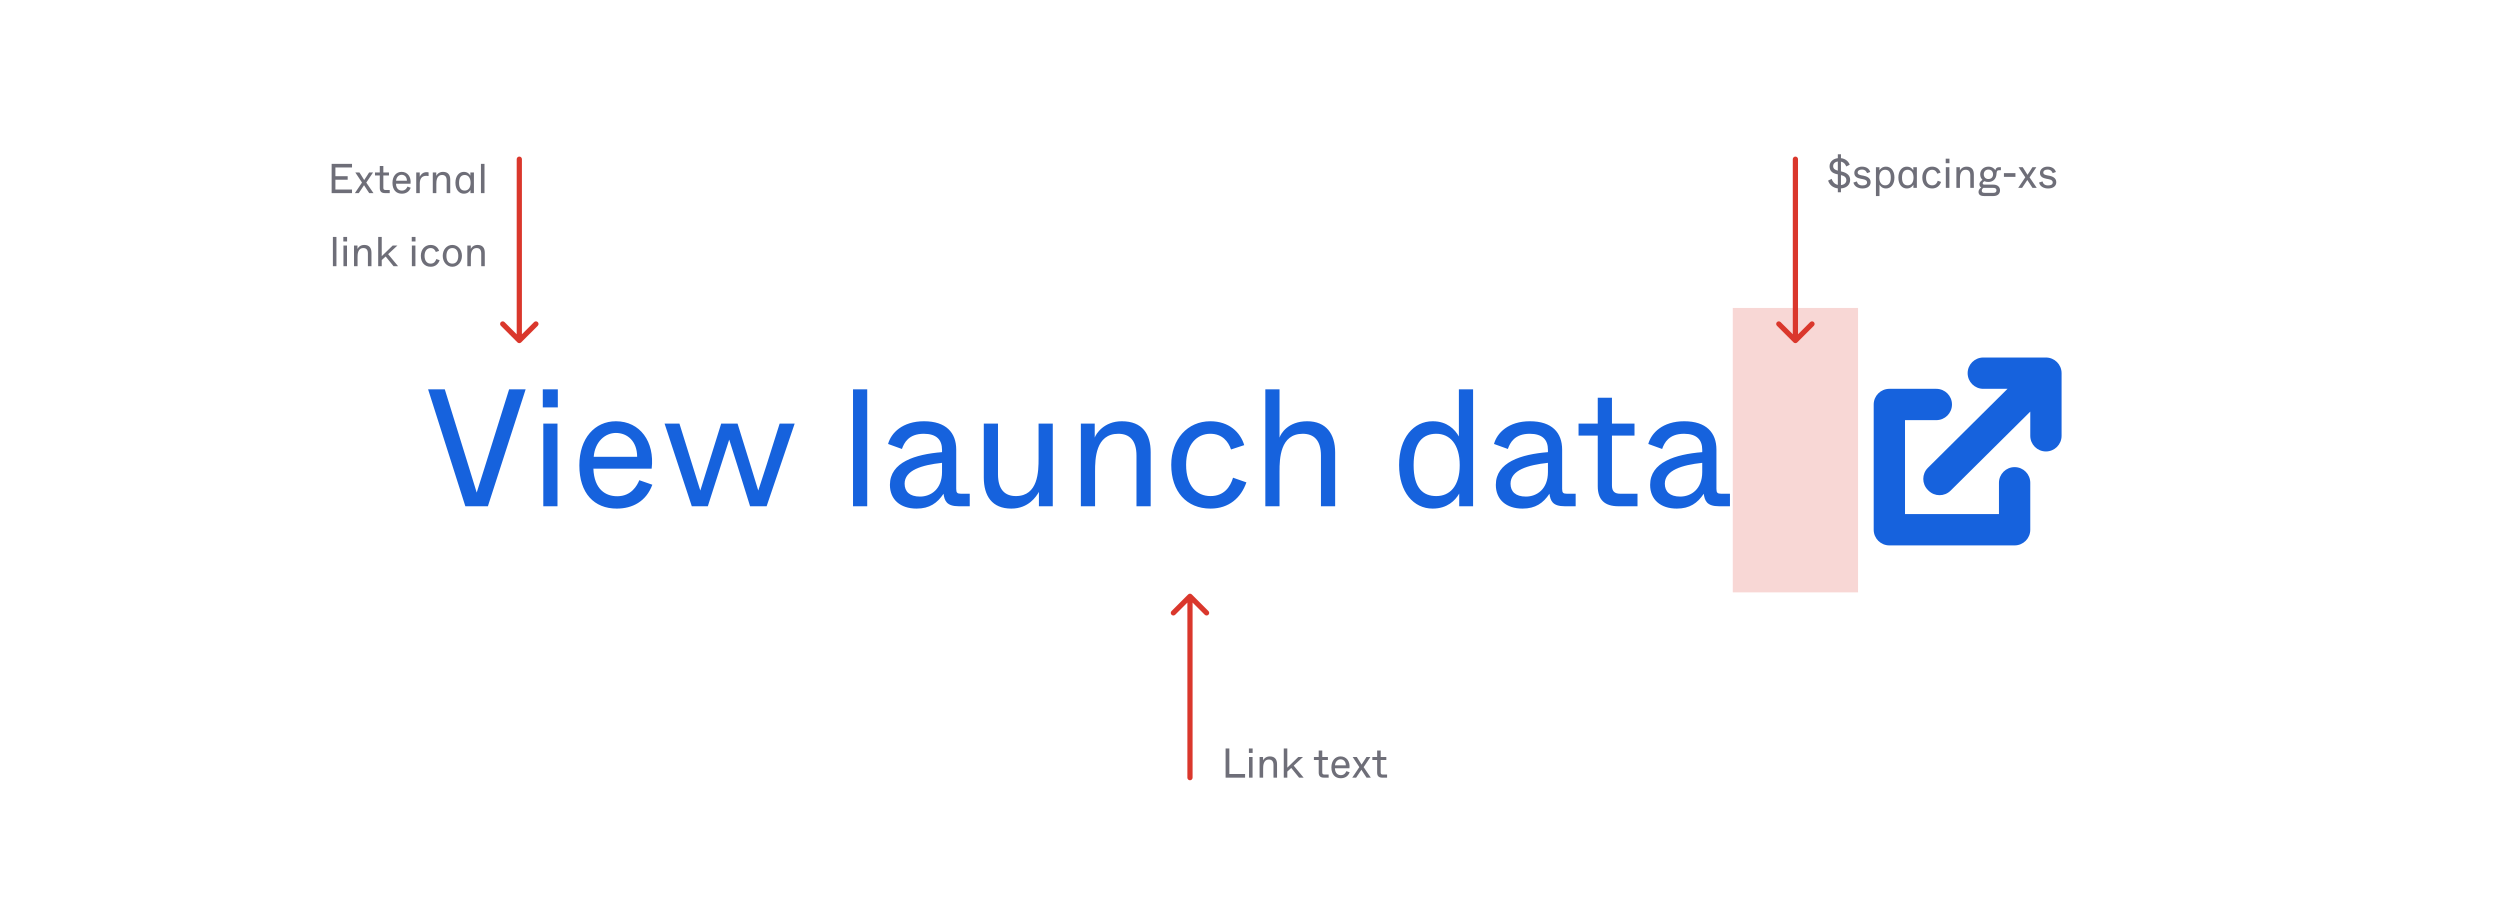
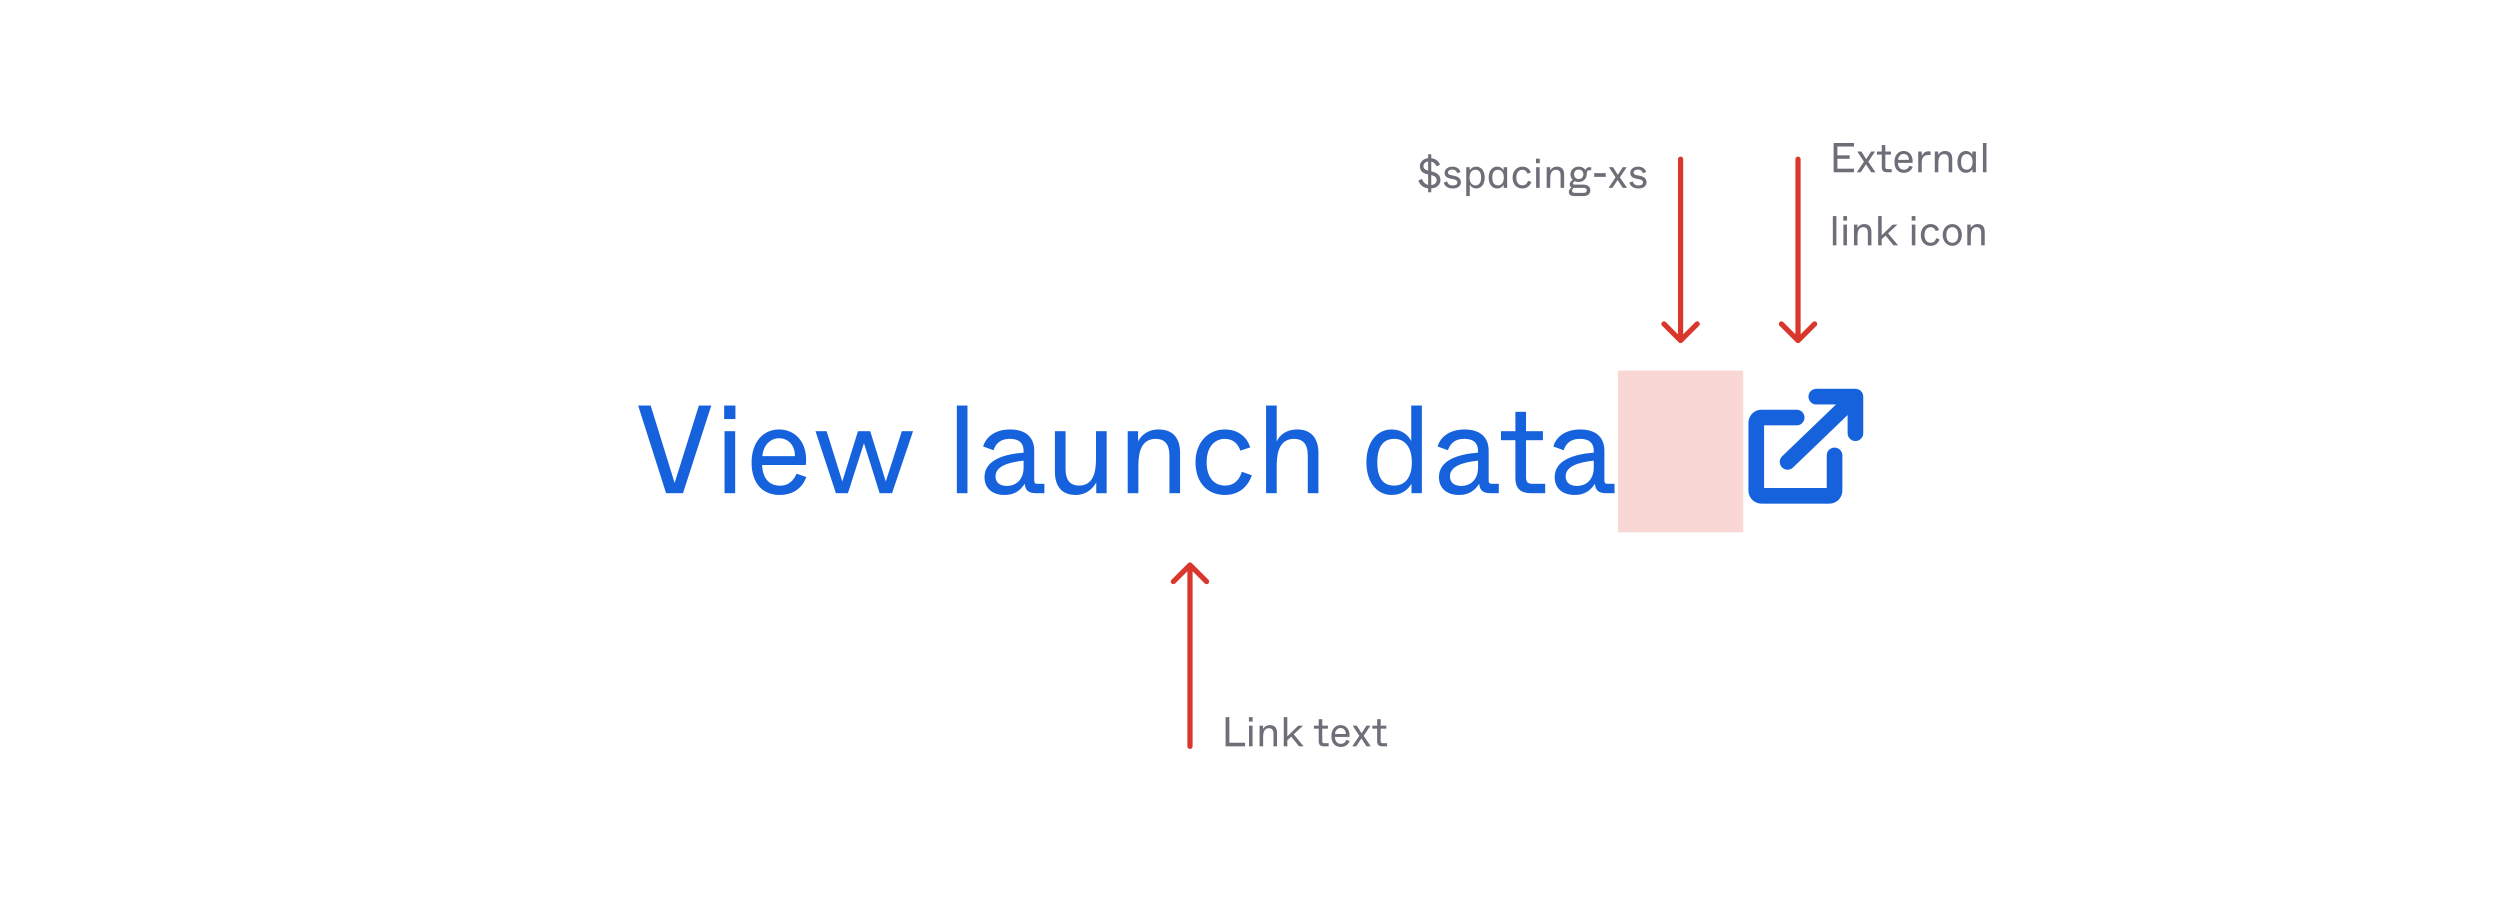
<svg xmlns="http://www.w3.org/2000/svg" width="958" height="346" viewBox="0 0 958 346" fill="none">
-   <path d="M178.32 194H186.96L201.424 149.2H195.088L185.488 179.856L182.672 188.752L179.92 179.792L170.448 149.2H164.048L178.32 194ZM207.997 156.112H213.757V149.2H207.997V156.112ZM208.189 194H213.629V162.32H208.189V194ZM236.344 194.896C242.296 194.896 247.608 192.208 249.976 185.744L244.984 184.016C244.152 186.064 241.912 190.16 236.536 190.16C232.12 190.16 227.704 187.6 227.384 179.6H249.72C250.936 169.232 245.24 161.424 236.024 161.424C227.96 161.424 222.008 167.888 222.008 178.32C222.008 189.072 227.704 194.896 236.344 194.896ZM227.512 175.056C227.96 169.296 231.864 165.904 236.024 165.904C240.376 165.904 244.152 169.04 244.152 175.056H227.512ZM265.095 194H271.239L276.231 178.384C278.151 172.368 278.791 170.384 279.431 168.464L282.567 178.384L287.431 194H293.767L304.519 162.32H298.759L293.767 178.128C291.911 183.952 291.079 186.512 290.567 187.984L288.071 179.856L282.631 162.32H276.359L271.431 178.128L268.359 187.984C267.847 186.256 267.207 184.208 265.287 178.128L260.359 162.32H254.663L265.095 194ZM326.876 194H332.316V149.2H326.876V194ZM351.256 194.896C356.184 194.896 359.192 192.784 361.56 189.2C361.944 191.824 362.648 194 367.448 194H371.608V189.2H368.28C366.808 189.2 366.424 188.816 366.424 187.344V172.304C366.424 165.776 362.52 161.424 354.072 161.424C345.816 161.424 341.464 165.904 340.312 170.128L345.624 172.048C346.456 169.68 348.184 166.224 354.008 166.224C358.872 166.224 360.984 168.528 360.984 172.368V173.264C350.68 174.096 341.016 177.104 341.016 185.808C341.016 191.44 344.984 194.896 351.256 194.896ZM352.536 190.288C348.568 190.288 346.648 188.368 346.648 185.36C346.648 180.176 353.24 178.192 360.984 177.36V180.88C360.984 187.472 356.696 190.288 352.536 190.288ZM387.551 194.896C394.143 194.896 397.151 190.224 398.111 188.496V194H403.423V162.32H397.983V175.76C397.983 180.624 397.855 190.096 389.279 190.096C385.119 190.096 382.431 187.664 382.431 181.712V162.32H376.991V182.992C376.991 190.032 380.127 194.896 387.551 194.896ZM414.189 194H419.629V180.56C419.629 175.888 419.821 166.224 428.525 166.224C432.749 166.224 435.501 168.656 435.501 174.608V194H440.941V173.328C440.941 166.288 437.741 161.424 429.869 161.424C423.021 161.424 419.949 166.288 419.501 167.696V162.32H414.189V194ZM463.859 194.896C470.963 194.896 475.571 190.736 477.619 184.848L472.499 183.056C471.475 186.512 469.107 190.096 463.859 190.096C458.611 190.096 454.515 186.256 454.515 178.128C454.515 170.192 458.739 166.224 463.795 166.224C468.403 166.224 470.707 169.232 471.731 172.24L476.787 170.576C475.315 165.648 470.963 161.424 463.795 161.424C455.027 161.424 448.819 168.336 448.819 178.128C448.819 188.368 454.707 194.896 463.859 194.896ZM484.876 194H490.316V180.56C490.316 175.888 490.508 166.224 499.212 166.224C503.436 166.224 506.188 168.656 506.188 174.608V194H511.628V173.328C511.628 166.288 508.172 161.424 500.94 161.424C493.452 161.424 490.764 166.288 490.316 167.696V161.04V149.2H484.876V194ZM548.997 194.896C554.565 194.896 557.637 191.824 559.173 189.136V194H564.485V149.2H559.045V161.04V167.248C557.509 164.56 554.565 161.424 548.997 161.424C541.701 161.424 536.133 167.76 536.133 178.192C536.133 188.624 541.701 194.896 548.997 194.896ZM550.405 190.096C545.349 190.096 541.701 187.088 541.701 178.256C541.701 169.424 545.349 166.224 550.405 166.224C555.589 166.224 559.365 170.256 559.365 178.256C559.365 186.256 555.589 190.096 550.405 190.096ZM583.443 194.896C588.371 194.896 591.379 192.784 593.747 189.2C594.131 191.824 594.835 194 599.635 194H603.795V189.2H600.467C598.995 189.2 598.611 188.816 598.611 187.344V172.304C598.611 165.776 594.707 161.424 586.259 161.424C578.003 161.424 573.651 165.904 572.499 170.128L577.811 172.048C578.643 169.68 580.371 166.224 586.195 166.224C591.059 166.224 593.171 168.528 593.171 172.368V173.264C582.867 174.096 573.203 177.104 573.203 185.808C573.203 191.44 577.171 194.896 583.443 194.896ZM584.723 190.288C580.755 190.288 578.835 188.368 578.835 185.36C578.835 180.176 585.427 178.192 593.171 177.36V180.88C593.171 187.472 588.883 190.288 584.723 190.288ZM620.197 194H627.493V189.2H620.901C618.661 189.2 617.701 188.24 617.701 186V166.928H626.341V162.32H617.701V152.4H612.26V162.32H604.901V166.928H612.26V186.32C612.26 191.568 614.949 194 620.197 194ZM642.568 194.896C647.496 194.896 650.504 192.784 652.872 189.2C653.256 191.824 653.96 194 658.76 194H662.92V189.2H659.592C658.12 189.2 657.736 188.816 657.736 187.344V172.304C657.736 165.776 653.832 161.424 645.384 161.424C637.128 161.424 632.776 165.904 631.624 170.128L636.936 172.048C637.768 169.68 639.496 166.224 645.32 166.224C650.184 166.224 652.296 168.528 652.296 172.368V173.264C641.992 174.096 632.328 177.104 632.328 185.808C632.328 191.44 636.296 194.896 642.568 194.896ZM643.848 190.288C639.88 190.288 637.96 188.368 637.96 185.36C637.96 180.176 644.552 178.192 652.296 177.36V180.88C652.296 187.472 648.008 190.288 643.848 190.288Z" fill="#1662DD" />
-   <path d="M748 155C748 151.686 745.314 149 742 149H724C720.686 149 718 151.686 718 155V203C718 206.314 720.686 209 724 209H772C775.314 209 778 206.314 778 203V185C778 181.686 775.314 179 772 179C768.686 179 766 181.686 766 185V197H730V161H742C745.314 161 748 158.314 748 155Z" fill="#1662DD" />
-   <path d="M769.273 149L760 149C756.686 149 754 146.314 754 143C754 139.686 756.686 137 760 137H784C787.314 137 790 139.686 790 143V167C790 170.314 787.314 173 784 173C780.686 173 778 170.314 778 167V157.727L747.485 188C745.142 190.343 741.343 190.343 739 188L738.758 187.758C736.415 185.415 736.415 181.616 738.758 179.273L769.273 149Z" fill="#1662DD" />
-   <rect opacity="0.2" x="664" y="118" width="48" height="109" fill="#DA372C" />
-   <path d="M687 61C687 60.448 687.448 60 688 60C688.552 60 689 60.448 689 61L687 61ZM688.707 131.207C688.317 131.598 687.683 131.598 687.293 131.207L680.929 124.843C680.538 124.453 680.538 123.819 680.929 123.429C681.319 123.038 681.953 123.038 682.343 123.429L688 129.086L693.657 123.429C694.047 123.038 694.681 123.038 695.071 123.429C695.462 123.819 695.462 124.453 695.071 124.843L688.707 131.207ZM689 61L689 130.5L687 130.5L687 61L689 61Z" fill="#DA372C" />
-   <path d="M704.256 73.68H705.456V72.208C707.728 72.032 708.976 70.72 708.976 68.896C708.976 67.2 707.712 66.24 705.936 65.792L705.456 65.664V61.952C706.752 62.208 707.264 63.2 707.472 63.792L708.8 63.136C708.512 62.192 707.472 60.832 705.456 60.608V59.12H704.256V60.608C702.352 60.832 701.088 62.064 701.088 63.712C701.088 65.568 702.24 66.384 703.888 66.736L704.256 66.816V70.848C703.008 70.576 702.256 69.664 701.888 68.544L700.528 69.2C701.024 70.768 702.288 71.952 704.256 72.192V73.68ZM704.256 65.392C703.008 65.072 702.464 64.592 702.464 63.632C702.464 62.72 703.136 62.032 704.256 61.904V63.968V65.392ZM705.456 70.912V68.848V67.088C706.848 67.408 707.52 68.032 707.52 69.024C707.52 70.064 706.768 70.784 705.456 70.912ZM713.672 72.224C715.672 72.224 716.824 71.28 716.824 69.792C716.824 67.984 714.952 67.504 714.152 67.344L713.24 67.168C712.104 66.944 711.848 66.624 711.848 66.096C711.848 65.52 712.36 64.976 713.464 64.976C714.808 64.976 715.256 65.824 715.448 66.352L716.68 65.904C716.36 64.864 715.432 63.856 713.464 63.856C711.912 63.856 710.568 64.816 710.568 66.24C710.568 67.744 711.72 68.24 713.032 68.496L713.944 68.672C715.096 68.896 715.464 69.312 715.464 69.904C715.464 70.656 714.824 71.056 713.672 71.056C712.424 71.056 711.784 70.464 711.544 69.52L710.232 69.952C710.584 71.472 712.056 72.224 713.672 72.224ZM718.86 75.12H720.22V72.32V70.768C720.604 71.44 721.34 72.224 722.732 72.224C724.556 72.224 725.948 70.64 725.948 68.032C725.948 65.424 724.556 63.856 722.732 63.856C721.34 63.856 720.572 64.624 720.188 65.296V64.08H718.86V75.12ZM722.38 71.024C721.084 71.024 720.14 70.016 720.14 68.016C720.14 66.016 721.084 65.056 722.38 65.056C723.644 65.056 724.556 65.808 724.556 68.016C724.556 70.224 723.644 71.024 722.38 71.024ZM730.671 72.224C732.063 72.224 732.831 71.456 733.215 70.784V72H734.543V64.08H733.183V65.312C732.799 64.64 732.063 63.856 730.671 63.856C728.847 63.856 727.455 65.44 727.455 68.048C727.455 70.656 728.847 72.224 730.671 72.224ZM731.023 71.024C729.759 71.024 728.847 70.272 728.847 68.064C728.847 65.856 729.759 65.056 731.023 65.056C732.319 65.056 733.263 66.064 733.263 68.064C733.263 70.064 732.319 71.024 731.023 71.024ZM740.387 72.224C742.163 72.224 743.315 71.184 743.827 69.712L742.547 69.264C742.291 70.128 741.699 71.024 740.387 71.024C739.075 71.024 738.051 70.064 738.051 68.032C738.051 66.048 739.107 65.056 740.371 65.056C741.523 65.056 742.099 65.808 742.355 66.56L743.619 66.144C743.251 64.912 742.163 63.856 740.371 63.856C738.179 63.856 736.627 65.584 736.627 68.032C736.627 70.592 738.099 72.224 740.387 72.224ZM745.593 62.528H747.033V60.8H745.593V62.528ZM745.641 72H747.001V64.08H745.641V72ZM749.688 72H751.048V68.64C751.048 67.472 751.096 65.056 753.272 65.056C754.328 65.056 755.016 65.664 755.016 67.152V72H756.376V66.832C756.376 65.072 755.576 63.856 753.608 63.856C751.896 63.856 751.128 65.072 751.016 65.424V64.08H749.688V72ZM760.233 75.12H763.929C765.273 75.12 766.409 74.416 766.409 72.944C766.409 71.616 765.417 70.752 763.897 70.752H760.441C759.881 70.752 759.769 70.464 759.769 70.208C759.769 69.92 760.057 69.616 760.489 69.424C760.921 69.68 761.417 69.728 761.961 69.728C763.721 69.728 764.921 68.56 765.049 66.768L765.081 66.336C765.145 65.408 765.417 65.232 766.137 65.232H766.745V64.08H765.897C765.129 64.08 764.761 64.608 764.601 65.216C764.265 64.656 763.433 63.856 761.961 63.856C760.137 63.856 758.809 65.152 758.809 66.8C758.809 67.792 759.241 68.512 759.689 68.912C759.177 69.28 758.521 69.808 758.521 70.592C758.521 71.216 758.777 71.584 759.225 71.856C758.745 72.128 758.169 72.72 758.169 73.52C758.169 74.448 758.713 75.12 760.233 75.12ZM761.961 68.608C760.889 68.608 760.185 67.888 760.185 66.8C760.185 65.712 760.889 64.976 761.961 64.976C763.033 64.976 763.737 65.712 763.737 66.8C763.737 67.888 763.033 68.608 761.961 68.608ZM760.697 73.904C759.865 73.904 759.417 73.728 759.417 73.072C759.417 72.528 759.769 72.176 760.041 72H763.785C764.409 72 765.033 72.128 765.033 72.944C765.033 73.76 764.409 73.904 763.785 73.904H760.697ZM767.901 67.776H772.317V66.336H767.901V67.776ZM773.367 72H774.855L775.863 70.496L776.871 68.976C777.095 69.328 777.271 69.6 777.863 70.496L778.855 72H780.487L777.735 67.968L780.327 64.08H778.823L777.959 65.44C777.351 66.384 777.159 66.672 776.935 66.992C776.743 66.672 776.567 66.384 775.975 65.44L775.111 64.08H773.527L776.087 67.952L773.367 72ZM784.813 72.224C786.813 72.224 787.965 71.28 787.965 69.792C787.965 67.984 786.093 67.504 785.293 67.344L784.381 67.168C783.245 66.944 782.989 66.624 782.989 66.096C782.989 65.52 783.501 64.976 784.605 64.976C785.949 64.976 786.397 65.824 786.589 66.352L787.821 65.904C787.501 64.864 786.573 63.856 784.605 63.856C783.053 63.856 781.709 64.816 781.709 66.24C781.709 67.744 782.861 68.24 784.173 68.496L785.085 68.672C786.237 68.896 786.605 69.312 786.605 69.904C786.605 70.656 785.965 71.056 784.813 71.056C783.565 71.056 782.925 70.464 782.685 69.52L781.373 69.952C781.725 71.472 783.197 72.224 784.813 72.224Z" fill="#6E6E78" />
-   <path d="M198 61C198 60.448 198.448 60 199 60C199.552 60 200 60.448 200 61L198 61ZM199.707 131.207C199.317 131.598 198.683 131.598 198.293 131.207L191.929 124.843C191.538 124.453 191.538 123.819 191.929 123.429C192.319 123.038 192.953 123.038 193.343 123.429L199 129.086L204.657 123.429C205.047 123.038 205.681 123.038 206.071 123.429C206.462 123.819 206.462 124.453 206.071 124.843L199.707 131.207ZM200 61L200 130.5L198 130.5L198 61L200 61Z" fill="#DA372C" />
-   <path d="M127.086 74H134.894V72.64H128.526V68.864H133.23V67.52H128.526V64.16H134.894V62.8H127.086V74ZM135.992 74H137.48L138.488 72.496L139.496 70.976C139.72 71.328 139.896 71.6 140.488 72.496L141.48 74H143.112L140.36 69.968L142.952 66.08H141.448L140.584 67.44C139.976 68.384 139.784 68.672 139.56 68.992C139.368 68.672 139.192 68.384 138.6 67.44L137.736 66.08H136.152L138.712 69.952L135.992 74ZM147.518 74H149.342V72.8H147.694C147.134 72.8 146.894 72.56 146.894 72V67.232H149.054V66.08H146.894V63.6H145.534V66.08H143.694V67.232H145.534V72.08C145.534 73.392 146.206 74 147.518 74ZM153.977 74.224C155.465 74.224 156.793 73.552 157.385 71.936L156.137 71.504C155.929 72.016 155.369 73.04 154.025 73.04C152.921 73.04 151.817 72.4 151.737 70.4H157.321C157.625 67.808 156.201 65.856 153.897 65.856C151.881 65.856 150.393 67.472 150.393 70.08C150.393 72.768 151.817 74.224 153.977 74.224ZM151.769 69.264C151.881 67.824 152.857 66.976 153.897 66.976C154.985 66.976 155.929 67.76 155.929 69.264H151.769ZM159.5 74H160.86V70.368C160.86 68.512 161.596 67.376 163.388 67.376C163.708 67.376 163.98 67.408 164.236 67.456V66.064C164.044 66.016 163.804 65.968 163.42 65.968C161.916 65.968 161.1 67.136 160.844 67.728V66.08H159.5V74ZM165.844 74H167.204V70.64C167.204 69.472 167.252 67.056 169.428 67.056C170.484 67.056 171.172 67.664 171.172 69.152V74H172.532V68.832C172.532 67.072 171.732 65.856 169.764 65.856C168.052 65.856 167.284 67.072 167.172 67.424V66.08H165.844V74ZM177.734 74.224C179.126 74.224 179.894 73.456 180.278 72.784V74H181.606V66.08H180.246V67.312C179.862 66.64 179.126 65.856 177.734 65.856C175.91 65.856 174.518 67.44 174.518 70.048C174.518 72.656 175.91 74.224 177.734 74.224ZM178.086 73.024C176.822 73.024 175.91 72.272 175.91 70.064C175.91 67.856 176.822 67.056 178.086 67.056C179.382 67.056 180.326 68.064 180.326 70.064C180.326 72.064 179.382 73.024 178.086 73.024ZM184.297 74H185.657V62.8H184.297V74ZM127.563 102H128.923V90.8H127.563V102ZM131.562 92.528H133.002V90.8H131.562V92.528ZM131.61 102H132.97V94.08H131.61V102ZM135.657 102H137.017V98.64C137.017 97.472 137.065 95.056 139.241 95.056C140.297 95.056 140.985 95.664 140.985 97.152V102H142.345V96.832C142.345 95.072 141.545 93.856 139.577 93.856C137.865 93.856 137.097 95.072 136.985 95.424V94.08H135.657V102ZM150.794 102H152.538L148.73 97.392L152.298 94.08H150.49L146.282 98.16V95.568V90.8H144.922V102H146.282V99.664L147.786 98.288L150.794 102ZM157.78 92.528H159.22V90.8H157.78V92.528ZM157.828 102H159.188V94.08H157.828V102ZM165.027 102.224C166.803 102.224 167.955 101.184 168.467 99.712L167.187 99.264C166.931 100.128 166.339 101.024 165.027 101.024C163.715 101.024 162.691 100.064 162.691 98.032C162.691 96.048 163.747 95.056 165.011 95.056C166.163 95.056 166.739 95.808 166.995 96.56L168.259 96.144C167.891 94.912 166.803 93.856 165.011 93.856C162.819 93.856 161.267 95.584 161.267 98.032C161.267 100.592 162.739 102.224 165.027 102.224ZM173.338 102.224C175.418 102.224 177.017 100.432 177.017 98.048C177.017 95.664 175.482 93.856 173.338 93.856C171.194 93.856 169.658 95.664 169.658 98.048C169.658 100.432 171.258 102.224 173.338 102.224ZM173.338 101.024C171.994 101.024 171.066 100.064 171.066 98.064C171.066 96.064 171.994 95.056 173.338 95.056C174.682 95.056 175.61 96.064 175.61 98.064C175.61 100.064 174.682 101.024 173.338 101.024ZM179.078 102H180.438V98.64C180.438 97.472 180.486 95.056 182.662 95.056C183.718 95.056 184.406 95.664 184.406 97.152V102H185.766V96.832C185.766 95.072 184.966 93.856 182.998 93.856C181.286 93.856 180.518 95.072 180.406 95.424V94.08H179.078V102Z" fill="#6E6E78" />
-   <path d="M455 298C455 298.552 455.448 299 456 299C456.552 299 457 298.552 457 298L455 298ZM456.707 227.793C456.317 227.402 455.683 227.402 455.293 227.793L448.929 234.157C448.538 234.547 448.538 235.181 448.929 235.571C449.319 235.962 449.953 235.962 450.343 235.571L456 229.914L461.657 235.571C462.047 235.962 462.681 235.962 463.071 235.571C463.462 235.181 463.462 234.547 463.071 234.157L456.707 227.793ZM457 298L457 228.5L455 228.5L455 298L457 298Z" fill="#DA372C" />
-   <path d="M469.648 298H477.12V296.608H471.088V286.8H469.648V298ZM478.577 288.528H480.017V286.8H478.577V288.528ZM478.625 298H479.985V290.08H478.625V298ZM482.672 298H484.032V294.64C484.032 293.472 484.08 291.056 486.256 291.056C487.312 291.056 488 291.664 488 293.152V298H489.36V292.832C489.36 291.072 488.56 289.856 486.592 289.856C484.88 289.856 484.112 291.072 484 291.424V290.08H482.672V298ZM497.81 298H499.554L495.746 293.392L499.314 290.08H497.506L493.298 294.16V291.568V286.8H491.938V298H493.298V295.664L494.802 294.288L497.81 298ZM507.315 298H509.139V296.8H507.491C506.931 296.8 506.691 296.56 506.691 296V291.232H508.851V290.08H506.691V287.6H505.331V290.08H503.491V291.232H505.331V296.08C505.331 297.392 506.003 298 507.315 298ZM513.774 298.224C515.262 298.224 516.59 297.552 517.182 295.936L515.934 295.504C515.726 296.016 515.166 297.04 513.822 297.04C512.718 297.04 511.614 296.4 511.534 294.4H517.118C517.422 291.808 515.998 289.856 513.694 289.856C511.678 289.856 510.19 291.472 510.19 294.08C510.19 296.768 511.614 298.224 513.774 298.224ZM511.566 293.264C511.678 291.824 512.654 290.976 513.694 290.976C514.782 290.976 515.726 291.76 515.726 293.264H511.566ZM518.179 298H519.667L520.675 296.496L521.683 294.976C521.907 295.328 522.083 295.6 522.675 296.496L523.667 298H525.299L522.547 293.968L525.139 290.08H523.635L522.771 291.44C522.163 292.384 521.971 292.672 521.747 292.992C521.555 292.672 521.379 292.384 520.787 291.44L519.923 290.08H518.339L520.899 293.952L518.179 298ZM529.705 298H531.529V296.8H529.881C529.321 296.8 529.081 296.56 529.081 296V291.232H531.241V290.08H529.081V287.6H527.721V290.08H525.881V291.232H527.721V296.08C527.721 297.392 528.393 298 529.705 298Z" fill="#6E6E78" />
+   <path d="M255.24 189H261.72L272.568 155.4H267.816L260.616 178.392L258.504 185.064L256.44 178.344L249.336 155.4H244.536L255.24 189ZM277.497 160.584H281.817V155.4H277.497V160.584ZM277.641 189H281.721V165.24H277.641V189ZM298.758 189.672C303.222 189.672 307.206 187.656 308.982 182.808L305.238 181.512C304.614 183.048 302.934 186.12 298.902 186.12C295.59 186.12 292.278 184.2 292.038 178.2H308.79C309.702 170.424 305.43 164.568 298.518 164.568C292.47 164.568 288.006 169.416 288.006 177.24C288.006 185.304 292.278 189.672 298.758 189.672ZM292.134 174.792C292.47 170.472 295.398 167.928 298.518 167.928C301.782 167.928 304.614 170.28 304.614 174.792H292.134ZM320.321 189H324.929L328.673 177.288C330.113 172.776 330.593 171.288 331.073 169.848L333.425 177.288L337.073 189H341.825L349.889 165.24H345.569L341.825 177.096C340.433 181.464 339.809 183.384 339.425 184.488L337.553 178.392L333.473 165.24H328.769L325.073 177.096L322.769 184.488C322.385 183.192 321.905 181.656 320.465 177.096L316.769 165.24H312.497L320.321 189ZM366.657 189H370.737V155.4H366.657V189ZM384.942 189.672C388.638 189.672 390.894 188.088 392.67 185.4C392.958 187.368 393.486 189 397.086 189H400.206V185.4H397.71C396.606 185.4 396.318 185.112 396.318 184.008V172.728C396.318 167.832 393.39 164.568 387.054 164.568C380.862 164.568 377.598 167.928 376.734 171.096L380.718 172.536C381.342 170.76 382.638 168.168 387.006 168.168C390.654 168.168 392.238 169.896 392.238 172.776V173.448C384.51 174.072 377.262 176.328 377.262 182.856C377.262 187.08 380.238 189.672 384.942 189.672ZM385.902 186.216C382.926 186.216 381.486 184.776 381.486 182.52C381.486 178.632 386.43 177.144 392.238 176.52V179.16C392.238 184.104 389.022 186.216 385.902 186.216ZM412.163 189.672C417.107 189.672 419.363 186.168 420.083 184.872V189H424.067V165.24H419.987V175.32C419.987 178.968 419.891 186.072 413.459 186.072C410.339 186.072 408.323 184.248 408.323 179.784V165.24H404.243V180.744C404.243 186.024 406.595 189.672 412.163 189.672ZM432.141 189H436.221V178.92C436.221 175.416 436.365 168.168 442.893 168.168C446.061 168.168 448.125 169.992 448.125 174.456V189H452.205V173.496C452.205 168.216 449.805 164.568 443.901 164.568C438.765 164.568 436.461 168.216 436.125 169.272V165.24H432.141V189ZM469.394 189.672C474.722 189.672 478.178 186.552 479.714 182.136L475.874 180.792C475.106 183.384 473.33 186.072 469.394 186.072C465.458 186.072 462.386 183.192 462.386 177.096C462.386 171.144 465.554 168.168 469.346 168.168C472.802 168.168 474.53 170.424 475.298 172.68L479.09 171.432C477.986 167.736 474.722 164.568 469.346 164.568C462.77 164.568 458.114 169.752 458.114 177.096C458.114 184.776 462.53 189.672 469.394 189.672ZM485.157 189H489.237V178.92C489.237 175.416 489.381 168.168 495.909 168.168C499.077 168.168 501.141 169.992 501.141 174.456V189H505.221V173.496C505.221 168.216 502.629 164.568 497.205 164.568C491.589 164.568 489.573 168.216 489.237 169.272V164.28V155.4H485.157V189ZM533.248 189.672C537.424 189.672 539.728 187.368 540.88 185.352V189H544.864V155.4H540.784V164.28V168.936C539.632 166.92 537.424 164.568 533.248 164.568C527.776 164.568 523.6 169.32 523.6 177.144C523.6 184.968 527.776 189.672 533.248 189.672ZM534.304 186.072C530.512 186.072 527.776 183.816 527.776 177.192C527.776 170.568 530.512 168.168 534.304 168.168C538.192 168.168 541.024 171.192 541.024 177.192C541.024 183.192 538.192 186.072 534.304 186.072ZM559.082 189.672C562.778 189.672 565.034 188.088 566.81 185.4C567.098 187.368 567.626 189 571.226 189H574.346V185.4H571.85C570.746 185.4 570.458 185.112 570.458 184.008V172.728C570.458 167.832 567.53 164.568 561.194 164.568C555.002 164.568 551.738 167.928 550.874 171.096L554.858 172.536C555.482 170.76 556.778 168.168 561.146 168.168C564.794 168.168 566.378 169.896 566.378 172.776V173.448C558.65 174.072 551.402 176.328 551.402 182.856C551.402 187.08 554.378 189.672 559.082 189.672ZM560.042 186.216C557.066 186.216 555.626 184.776 555.626 182.52C555.626 178.632 560.57 177.144 566.378 176.52V179.16C566.378 184.104 563.162 186.216 560.042 186.216ZM586.647 189H592.119V185.4H587.175C585.495 185.4 584.775 184.68 584.775 183V168.696H591.255V165.24H584.775V157.8H580.695V165.24H575.175V168.696H580.695V183.24C580.695 187.176 582.711 189 586.647 189ZM603.426 189.672C607.122 189.672 609.378 188.088 611.154 185.4C611.442 187.368 611.97 189 615.57 189H618.69V185.4H616.194C615.09 185.4 614.802 185.112 614.802 184.008V172.728C614.802 167.832 611.874 164.568 605.538 164.568C599.346 164.568 596.082 167.928 595.218 171.096L599.202 172.536C599.826 170.76 601.122 168.168 605.49 168.168C609.138 168.168 610.722 169.896 610.722 172.776V173.448C602.994 174.072 595.746 176.328 595.746 182.856C595.746 187.08 598.722 189.672 603.426 189.672ZM604.386 186.216C601.41 186.216 599.97 184.776 599.97 182.52C599.97 178.632 604.914 177.144 610.722 176.52V179.16C610.722 184.104 607.506 186.216 604.386 186.216Z" fill="#1662DD" />
+   <path d="M688.484 160H675C673.895 160 673 160.895 673 162V188C673 189.105 673.895 190 675 190H701C702.105 190 703 189.105 703 188V174.516" stroke="#1662DD" stroke-width="6" stroke-linecap="round" stroke-linejoin="round" />
+   <path d="M696 152H711M711 152V166M711 152L685 177" stroke="#1662DD" stroke-width="6" stroke-linecap="round" stroke-linejoin="round" />
+   <rect opacity="0.2" x="620" y="142" width="48" height="62" fill="#DA372C" />
+   <path d="M643 61C643 60.448 643.448 60 644 60C644.552 60 645 60.448 645 61L643 61ZM644.707 131.207C644.317 131.598 643.683 131.598 643.293 131.207L636.929 124.843C636.538 124.453 636.538 123.819 636.929 123.429C637.319 123.038 637.953 123.038 638.343 123.429L644 129.086L649.657 123.429C650.047 123.038 650.681 123.038 651.071 123.429C651.462 123.819 651.462 124.453 651.071 124.843L644.707 131.207ZM645 61L645 130.5L643 130.5L643 61L645 61Z" fill="#DA372C" />
+   <path d="M547.256 73.68H548.456V72.208C550.728 72.032 551.976 70.72 551.976 68.896C551.976 67.2 550.712 66.24 548.936 65.792L548.456 65.664V61.952C549.752 62.208 550.264 63.2 550.472 63.792L551.8 63.136C551.512 62.192 550.472 60.832 548.456 60.608V59.12H547.256V60.608C545.352 60.832 544.088 62.064 544.088 63.712C544.088 65.568 545.24 66.384 546.888 66.736L547.256 66.816V70.848C546.008 70.576 545.256 69.664 544.888 68.544L543.528 69.2C544.024 70.768 545.288 71.952 547.256 72.192V73.68ZM547.256 65.392C546.008 65.072 545.464 64.592 545.464 63.632C545.464 62.72 546.136 62.032 547.256 61.904V63.968V65.392ZM548.456 70.912V68.848V67.088C549.848 67.408 550.52 68.032 550.52 69.024C550.52 70.064 549.768 70.784 548.456 70.912ZM556.672 72.224C558.672 72.224 559.824 71.28 559.824 69.792C559.824 67.984 557.952 67.504 557.152 67.344L556.24 67.168C555.104 66.944 554.848 66.624 554.848 66.096C554.848 65.52 555.36 64.976 556.464 64.976C557.808 64.976 558.256 65.824 558.448 66.352L559.68 65.904C559.36 64.864 558.432 63.856 556.464 63.856C554.912 63.856 553.568 64.816 553.568 66.24C553.568 67.744 554.72 68.24 556.032 68.496L556.944 68.672C558.096 68.896 558.464 69.312 558.464 69.904C558.464 70.656 557.824 71.056 556.672 71.056C555.424 71.056 554.784 70.464 554.544 69.52L553.232 69.952C553.584 71.472 555.056 72.224 556.672 72.224ZM561.86 75.12H563.22V72.32V70.768C563.604 71.44 564.34 72.224 565.732 72.224C567.556 72.224 568.948 70.64 568.948 68.032C568.948 65.424 567.556 63.856 565.732 63.856C564.34 63.856 563.572 64.624 563.188 65.296V64.08H561.86V75.12ZM565.38 71.024C564.084 71.024 563.14 70.016 563.14 68.016C563.14 66.016 564.084 65.056 565.38 65.056C566.644 65.056 567.556 65.808 567.556 68.016C567.556 70.224 566.644 71.024 565.38 71.024ZM573.671 72.224C575.063 72.224 575.831 71.456 576.215 70.784V72H577.543V64.08H576.183V65.312C575.799 64.64 575.063 63.856 573.671 63.856C571.847 63.856 570.455 65.44 570.455 68.048C570.455 70.656 571.847 72.224 573.671 72.224ZM574.023 71.024C572.759 71.024 571.847 70.272 571.847 68.064C571.847 65.856 572.759 65.056 574.023 65.056C575.319 65.056 576.263 66.064 576.263 68.064C576.263 70.064 575.319 71.024 574.023 71.024ZM583.387 72.224C585.163 72.224 586.315 71.184 586.827 69.712L585.547 69.264C585.291 70.128 584.699 71.024 583.387 71.024C582.075 71.024 581.051 70.064 581.051 68.032C581.051 66.048 582.107 65.056 583.371 65.056C584.523 65.056 585.099 65.808 585.355 66.56L586.619 66.144C586.251 64.912 585.163 63.856 583.371 63.856C581.179 63.856 579.627 65.584 579.627 68.032C579.627 70.592 581.099 72.224 583.387 72.224ZM588.593 62.528H590.033V60.8H588.593V62.528ZM588.641 72H590.001V64.08H588.641V72ZM592.688 72H594.048V68.64C594.048 67.472 594.096 65.056 596.272 65.056C597.328 65.056 598.016 65.664 598.016 67.152V72H599.376V66.832C599.376 65.072 598.576 63.856 596.608 63.856C594.896 63.856 594.128 65.072 594.016 65.424V64.08H592.688V72ZM603.233 75.12H606.929C608.273 75.12 609.409 74.416 609.409 72.944C609.409 71.616 608.417 70.752 606.897 70.752H603.441C602.881 70.752 602.769 70.464 602.769 70.208C602.769 69.92 603.057 69.616 603.489 69.424C603.921 69.68 604.417 69.728 604.961 69.728C606.721 69.728 607.921 68.56 608.049 66.768L608.081 66.336C608.145 65.408 608.417 65.232 609.137 65.232H609.745V64.08H608.897C608.129 64.08 607.761 64.608 607.601 65.216C607.265 64.656 606.433 63.856 604.961 63.856C603.137 63.856 601.809 65.152 601.809 66.8C601.809 67.792 602.241 68.512 602.689 68.912C602.177 69.28 601.521 69.808 601.521 70.592C601.521 71.216 601.777 71.584 602.225 71.856C601.745 72.128 601.169 72.72 601.169 73.52C601.169 74.448 601.713 75.12 603.233 75.12ZM604.961 68.608C603.889 68.608 603.185 67.888 603.185 66.8C603.185 65.712 603.889 64.976 604.961 64.976C606.033 64.976 606.737 65.712 606.737 66.8C606.737 67.888 606.033 68.608 604.961 68.608ZM603.697 73.904C602.865 73.904 602.417 73.728 602.417 73.072C602.417 72.528 602.769 72.176 603.041 72H606.785C607.409 72 608.033 72.128 608.033 72.944C608.033 73.76 607.409 73.904 606.785 73.904H603.697ZM610.901 67.776H615.317V66.336H610.901V67.776ZM616.367 72H617.855L618.863 70.496L619.871 68.976C620.095 69.328 620.271 69.6 620.863 70.496L621.855 72H623.487L620.735 67.968L623.327 64.08H621.823L620.959 65.44C620.351 66.384 620.159 66.672 619.935 66.992C619.743 66.672 619.567 66.384 618.975 65.44L618.111 64.08H616.527L619.087 67.952L616.367 72ZM627.813 72.224C629.813 72.224 630.965 71.28 630.965 69.792C630.965 67.984 629.093 67.504 628.293 67.344L627.381 67.168C626.245 66.944 625.989 66.624 625.989 66.096C625.989 65.52 626.501 64.976 627.605 64.976C628.949 64.976 629.397 65.824 629.589 66.352L630.821 65.904C630.501 64.864 629.573 63.856 627.605 63.856C626.053 63.856 624.709 64.816 624.709 66.24C624.709 67.744 625.861 68.24 627.173 68.496L628.085 68.672C629.237 68.896 629.605 69.312 629.605 69.904C629.605 70.656 628.965 71.056 627.813 71.056C626.565 71.056 625.925 70.464 625.685 69.52L624.373 69.952C624.725 71.472 626.197 72.224 627.813 72.224Z" fill="#6E6E78" />
+   <path d="M688 61C688 60.448 688.448 60 689 60C689.552 60 690 60.448 690 61L688 61ZM689.707 131.207C689.317 131.598 688.683 131.598 688.293 131.207L681.929 124.843C681.538 124.453 681.538 123.819 681.929 123.429C682.319 123.038 682.953 123.038 683.343 123.429L689 129.086L694.657 123.429C695.047 123.038 695.681 123.038 696.071 123.429C696.462 123.819 696.462 124.453 696.071 124.843L689.707 131.207ZM690 61L690 130.5L688 130.5L688 61L690 61Z" fill="#DA372C" />
+   <path d="M702.648 66H710.456V64.64H704.088V60.864H708.792V59.52H704.088V56.16H710.456V54.8H702.648V66ZM711.554 66H713.042L714.05 64.496L715.058 62.976C715.282 63.328 715.458 63.6 716.05 64.496L717.042 66H718.674L715.922 61.968L718.514 58.08H717.01L716.146 59.44C715.538 60.384 715.346 60.672 715.122 60.992C714.93 60.672 714.754 60.384 714.162 59.44L713.298 58.08H711.714L714.274 61.952L711.554 66ZM723.08 66H724.904V64.8H723.256C722.696 64.8 722.456 64.56 722.456 64V59.232H724.616V58.08H722.456V55.6H721.096V58.08H719.256V59.232H721.096V64.08C721.096 65.392 721.768 66 723.08 66ZM729.539 66.224C731.027 66.224 732.355 65.552 732.947 63.936L731.699 63.504C731.491 64.016 730.931 65.04 729.587 65.04C728.483 65.04 727.379 64.4 727.299 62.4H732.883C733.187 59.808 731.763 57.856 729.459 57.856C727.443 57.856 725.955 59.472 725.955 62.08C725.955 64.768 727.379 66.224 729.539 66.224ZM727.331 61.264C727.443 59.824 728.419 58.976 729.459 58.976C730.547 58.976 731.491 59.76 731.491 61.264H727.331ZM735.063 66H736.423V62.368C736.423 60.512 737.159 59.376 738.951 59.376C739.271 59.376 739.543 59.408 739.799 59.456V58.064C739.607 58.016 739.367 57.968 738.983 57.968C737.479 57.968 736.663 59.136 736.407 59.728V58.08H735.063V66ZM741.407 66H742.767V62.64C742.767 61.472 742.815 59.056 744.991 59.056C746.047 59.056 746.735 59.664 746.735 61.152V66H748.095V60.832C748.095 59.072 747.295 57.856 745.327 57.856C743.615 57.856 742.847 59.072 742.735 59.424V58.08H741.407V66ZM753.296 66.224C754.688 66.224 755.456 65.456 755.84 64.784V66H757.168V58.08H755.808V59.312C755.424 58.64 754.688 57.856 753.296 57.856C751.472 57.856 750.08 59.44 750.08 62.048C750.08 64.656 751.472 66.224 753.296 66.224ZM753.648 65.024C752.384 65.024 751.472 64.272 751.472 62.064C751.472 59.856 752.384 59.056 753.648 59.056C754.944 59.056 755.888 60.064 755.888 62.064C755.888 64.064 754.944 65.024 753.648 65.024ZM759.86 66H761.22V54.8H759.86V66ZM702.344 94H703.704V82.8H702.344V94ZM706.343 84.528H707.783V82.8H706.343V84.528ZM706.391 94H707.751V86.08H706.391V94ZM710.438 94H711.798V90.64C711.798 89.472 711.846 87.056 714.022 87.056C715.078 87.056 715.766 87.664 715.766 89.152V94H717.126V88.832C717.126 87.072 716.326 85.856 714.358 85.856C712.646 85.856 711.878 87.072 711.766 87.424V86.08H710.438V94ZM725.575 94H727.319L723.511 89.392L727.079 86.08H725.271L721.063 90.16V87.568V82.8H719.703V94H721.063V91.664L722.567 90.288L725.575 94ZM732.562 84.528H734.002V82.8H732.562V84.528ZM732.61 94H733.97V86.08H732.61V94ZM739.809 94.224C741.585 94.224 742.737 93.184 743.249 91.712L741.969 91.264C741.713 92.128 741.121 93.024 739.809 93.024C738.497 93.024 737.473 92.064 737.473 90.032C737.473 88.048 738.529 87.056 739.793 87.056C740.945 87.056 741.521 87.808 741.777 88.56L743.041 88.144C742.673 86.912 741.585 85.856 739.793 85.856C737.601 85.856 736.049 87.584 736.049 90.032C736.049 92.592 737.521 94.224 739.809 94.224ZM748.119 94.224C750.199 94.224 751.799 92.432 751.799 90.048C751.799 87.664 750.263 85.856 748.119 85.856C745.975 85.856 744.439 87.664 744.439 90.048C744.439 92.432 746.039 94.224 748.119 94.224ZM748.119 93.024C746.775 93.024 745.847 92.064 745.847 90.064C745.847 88.064 746.775 87.056 748.119 87.056C749.463 87.056 750.391 88.064 750.391 90.064C750.391 92.064 749.463 93.024 748.119 93.024ZM753.86 94H755.22V90.64C755.22 89.472 755.268 87.056 757.444 87.056C758.5 87.056 759.188 87.664 759.188 89.152V94H760.548V88.832C760.548 87.072 759.748 85.856 757.78 85.856C756.068 85.856 755.3 87.072 755.188 87.424V86.08H753.86V94Z" fill="#6E6E78" />
+   <path d="M455 286C455 286.552 455.448 287 456 287C456.552 287 457 286.552 457 286L455 286ZM456.707 215.793C456.317 215.402 455.683 215.402 455.293 215.793L448.929 222.157C448.538 222.547 448.538 223.181 448.929 223.571C449.319 223.962 449.953 223.962 450.343 223.571L456 217.914L461.657 223.571C462.047 223.962 462.681 223.962 463.071 223.571C463.462 223.181 463.462 222.547 463.071 222.157L456.707 215.793ZM457 286L457 216.5L455 216.5L455 286L457 286Z" fill="#DA372C" />
+   <path d="M469.648 286H477.12V284.608H471.088V274.8H469.648V286ZM478.577 276.528H480.017V274.8H478.577V276.528ZM478.625 286H479.985V278.08H478.625V286ZM482.672 286H484.032V282.64C484.032 281.472 484.08 279.056 486.256 279.056C487.312 279.056 488 279.664 488 281.152V286H489.36V280.832C489.36 279.072 488.56 277.856 486.592 277.856C484.88 277.856 484.112 279.072 484 279.424V278.08H482.672V286ZM497.81 286H499.554L495.746 281.392L499.314 278.08H497.506L493.298 282.16V279.568V274.8H491.938V286H493.298V283.664L494.802 282.288L497.81 286ZM507.315 286H509.139V284.8H507.491C506.931 284.8 506.691 284.56 506.691 284V279.232H508.851V278.08H506.691V275.6H505.331V278.08H503.491V279.232H505.331V284.08C505.331 285.392 506.003 286 507.315 286ZM513.774 286.224C515.262 286.224 516.59 285.552 517.182 283.936L515.934 283.504C515.726 284.016 515.166 285.04 513.822 285.04C512.718 285.04 511.614 284.4 511.534 282.4H517.118C517.422 279.808 515.998 277.856 513.694 277.856C511.678 277.856 510.19 279.472 510.19 282.08C510.19 284.768 511.614 286.224 513.774 286.224ZM511.566 281.264C511.678 279.824 512.654 278.976 513.694 278.976C514.782 278.976 515.726 279.76 515.726 281.264H511.566ZM518.179 286H519.667L520.675 284.496L521.683 282.976C521.907 283.328 522.083 283.6 522.675 284.496L523.667 286H525.299L522.547 281.968L525.139 278.08H523.635L522.771 279.44C522.163 280.384 521.971 280.672 521.747 280.992C521.555 280.672 521.379 280.384 520.787 279.44L519.923 278.08H518.339L520.899 281.952L518.179 286ZM529.705 286H531.529V284.8H529.881C529.321 284.8 529.081 284.56 529.081 284V279.232H531.241V278.08H529.081V275.6H527.721V278.08H525.881V279.232H527.721V284.08C527.721 285.392 528.393 286 529.705 286Z" fill="#6E6E78" />
</svg>
